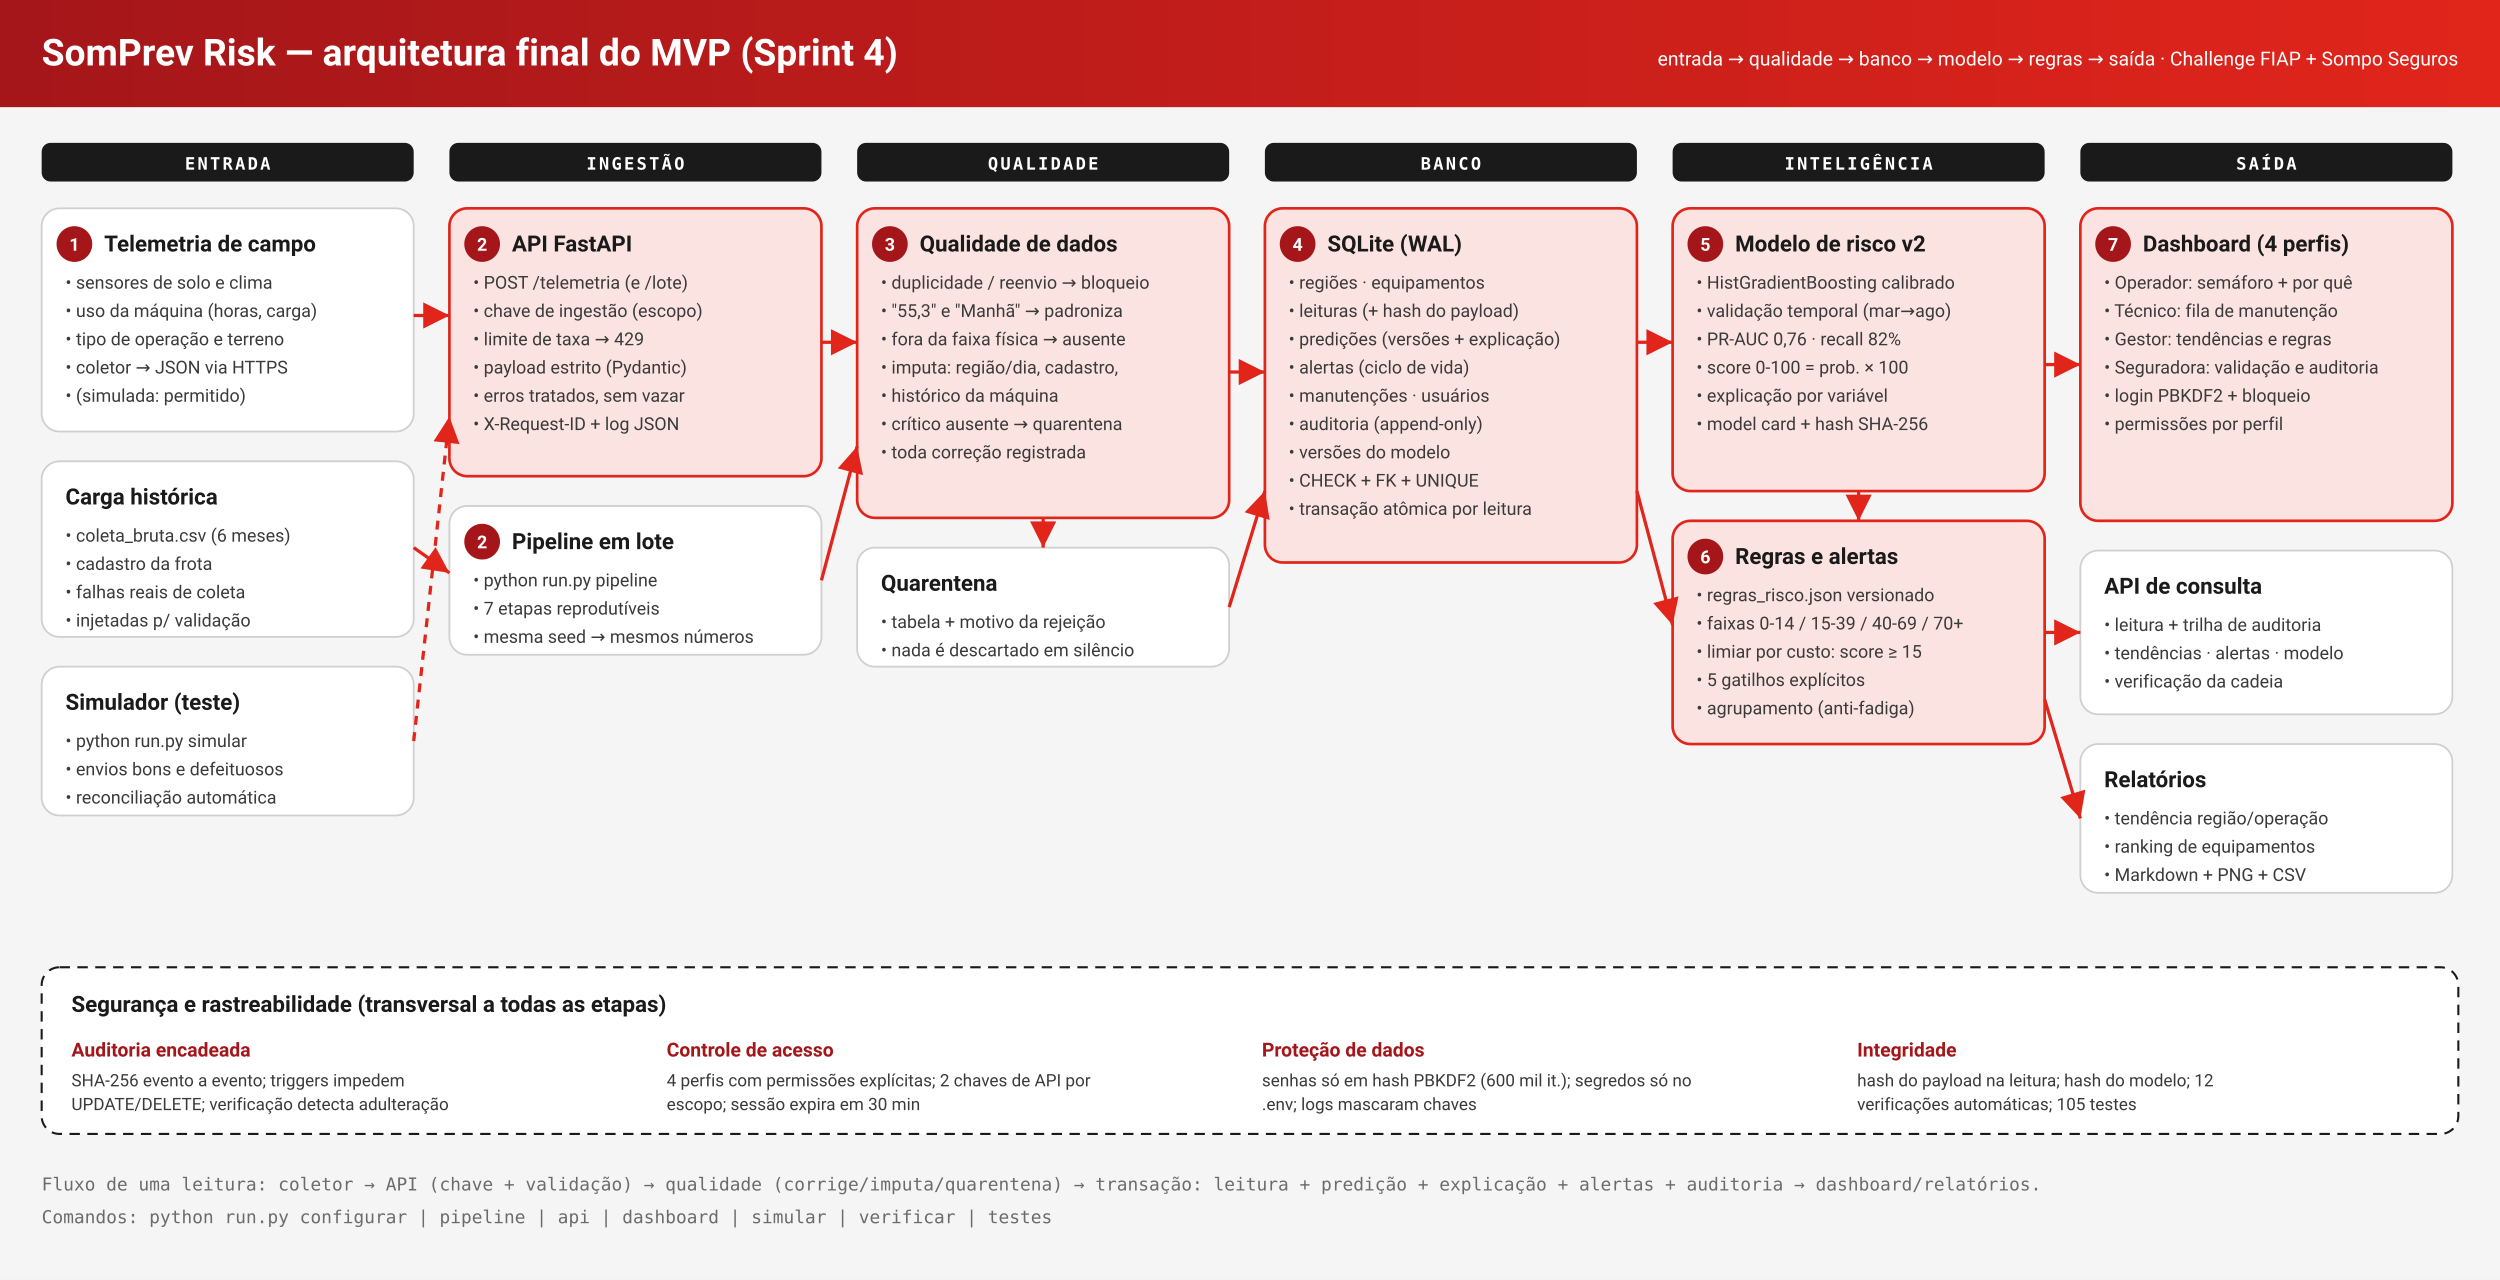
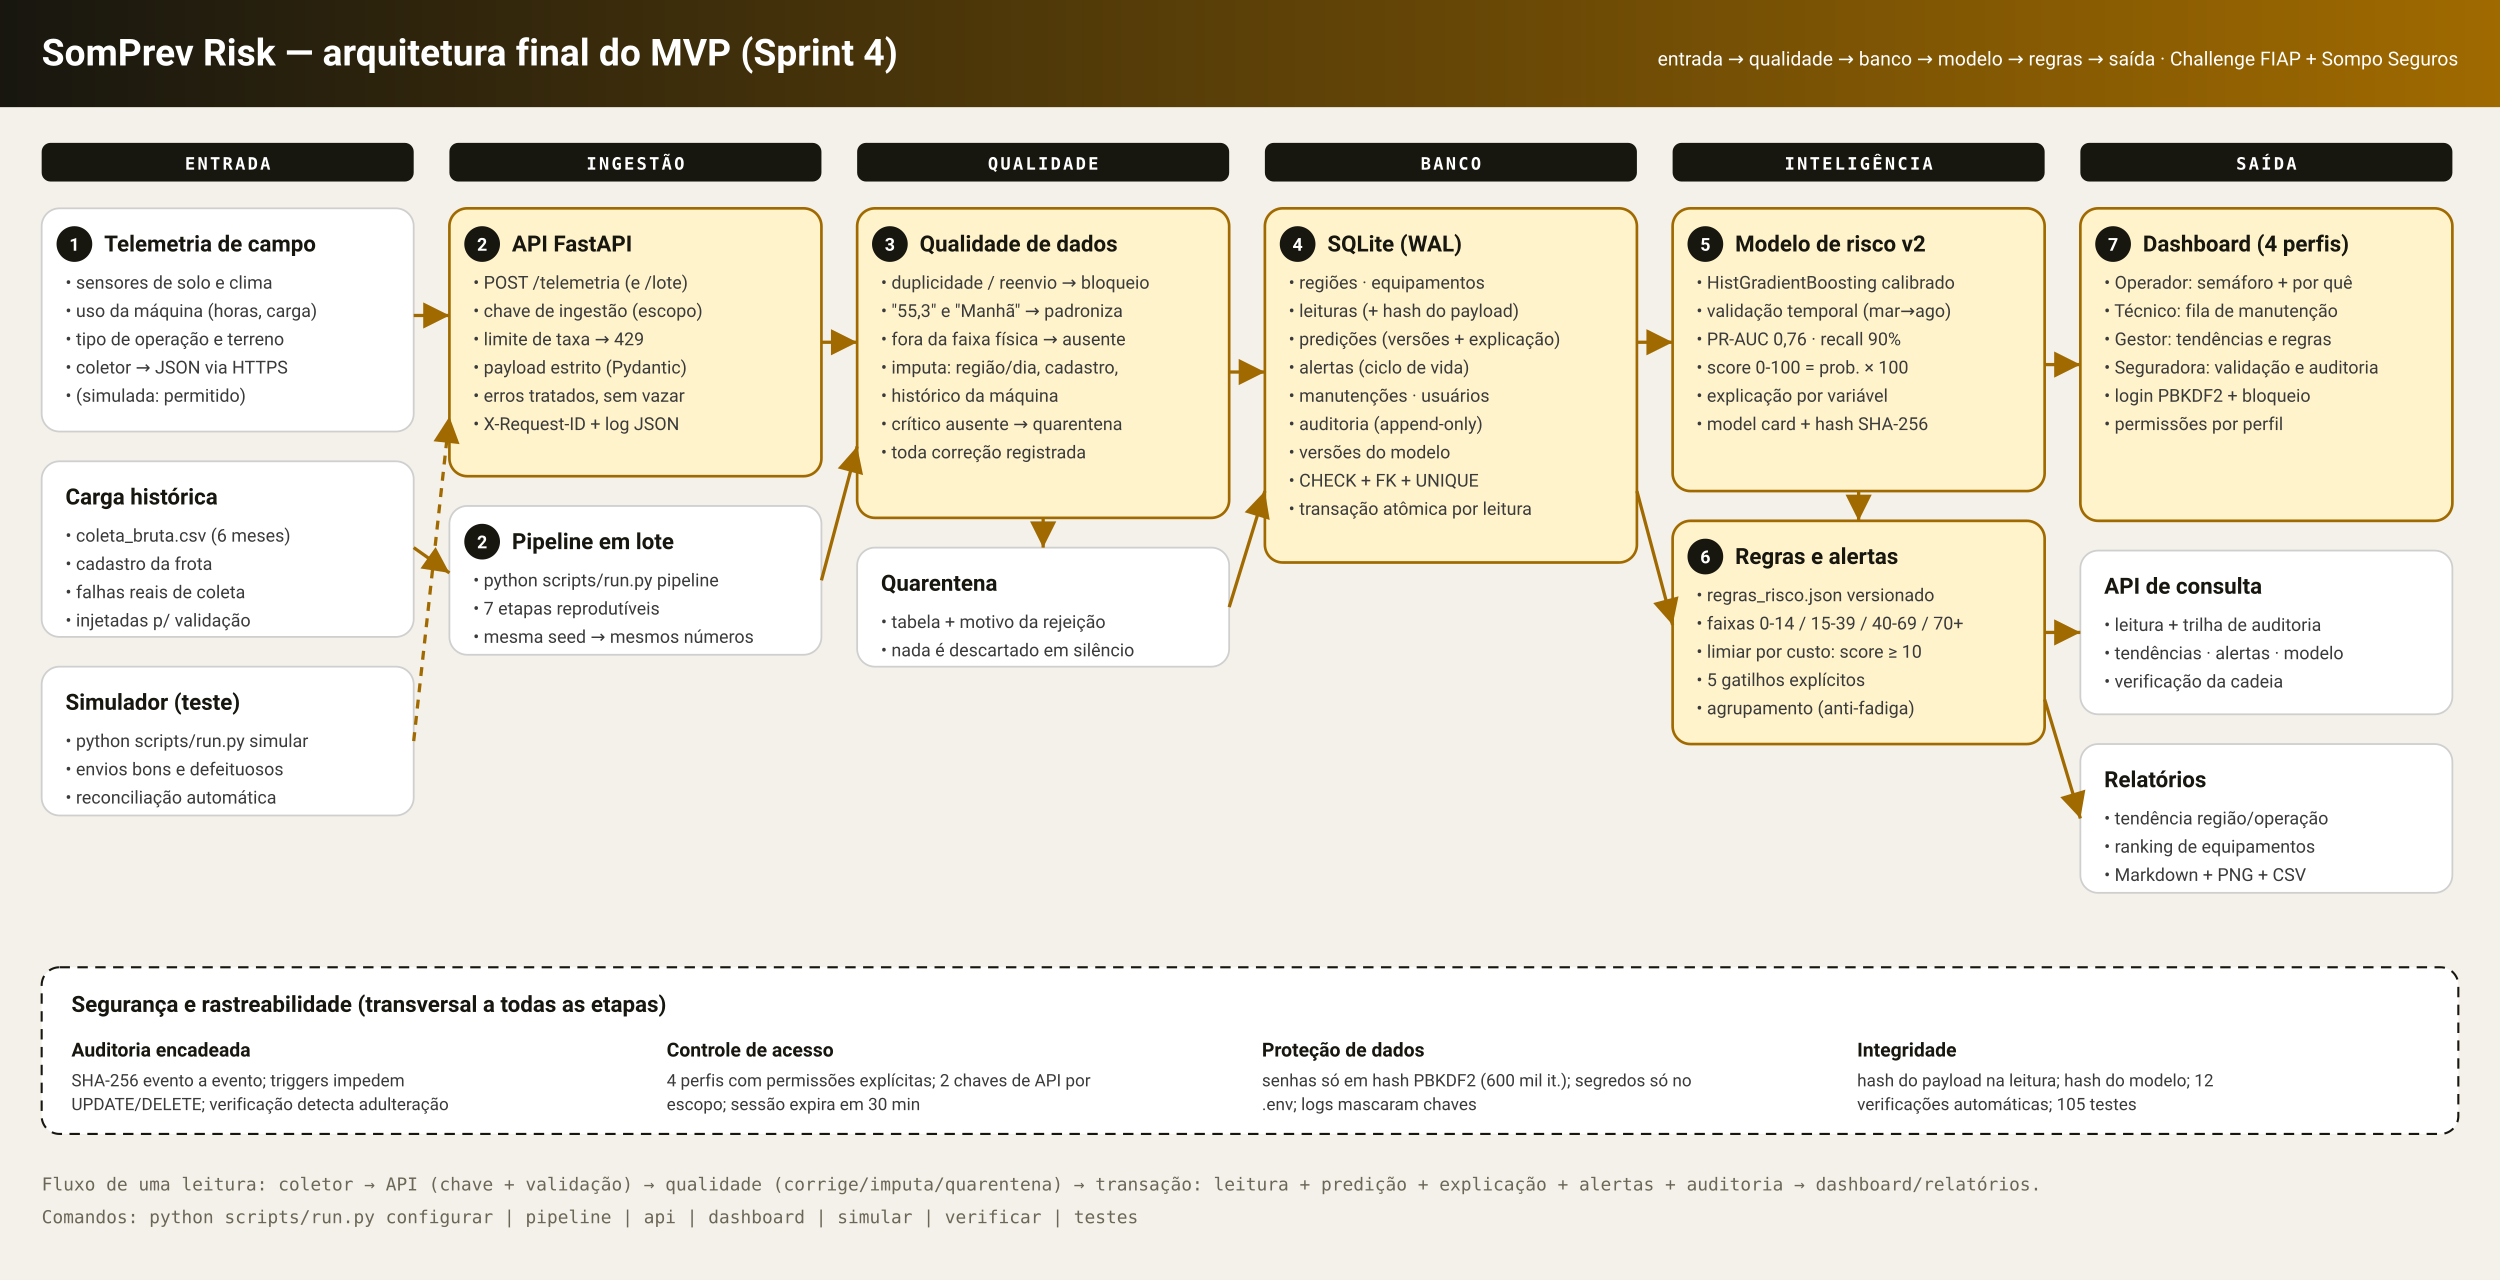
<svg xmlns="http://www.w3.org/2000/svg" viewBox="0 0 1680 860" width="1680" height="860">
  <defs>
    <marker id="ponta" markerWidth="10" markerHeight="10" refX="8" refY="4" orient="auto">
-       <path d="M0,0 L8,4 L0,8 Z" fill="#E1251B" />
+       <path d="M0,0 L8,4 L0,8 Z" fill="#A06A00" />
    </marker>
    <linearGradient id="topo" x1="0" x2="1">
-       <stop offset="0" stop-color="#A4161A" />
-       <stop offset="1" stop-color="#E1251B" />
+       <stop offset="0" stop-color="#17160F" />
+       <stop offset="1" stop-color="#A06A00" />
    </linearGradient>
  </defs>
-   <rect width="1680" height="860" fill="#F5F5F5" />
+   <rect width="1680" height="860" fill="#F3F1E9" />
  <rect width="1680" height="72" fill="url(#topo)" />
  <text x="28" y="44" font-family="Roboto, 'Noto Sans', 'DejaVu Sans', Arial, sans-serif" font-size="25" font-weight="700" fill="#fff">SomPrev Risk — arquitetura final do MVP (Sprint 4)</text>
  <text x="1652" y="44" text-anchor="end" font-family="Roboto, 'Noto Sans', 'DejaVu Sans', Arial, sans-serif" font-size="13" fill="#fff">entrada → qualidade → banco → modelo → regras → saída · Challenge FIAP + Sompo Seguros</text>
-   <rect x="28" y="96" width="250" height="26" rx="6" fill="#1A1A1A" />
+   <rect x="28" y="96" width="250" height="26" rx="6" fill="#17160F" />
  <text x="153.0" y="114" text-anchor="middle" font-family="'Roboto Mono', 'DejaVu Sans Mono', monospace" font-size="11.5" font-weight="700" fill="#fff" letter-spacing="1.5">ENTRADA</text>
-   <rect x="302" y="96" width="250" height="26" rx="6" fill="#1A1A1A" />
+   <rect x="302" y="96" width="250" height="26" rx="6" fill="#17160F" />
  <text x="427.0" y="114" text-anchor="middle" font-family="'Roboto Mono', 'DejaVu Sans Mono', monospace" font-size="11.5" font-weight="700" fill="#fff" letter-spacing="1.5">INGESTÃO</text>
-   <rect x="576" y="96" width="250" height="26" rx="6" fill="#1A1A1A" />
+   <rect x="576" y="96" width="250" height="26" rx="6" fill="#17160F" />
  <text x="701.0" y="114" text-anchor="middle" font-family="'Roboto Mono', 'DejaVu Sans Mono', monospace" font-size="11.5" font-weight="700" fill="#fff" letter-spacing="1.5">QUALIDADE</text>
-   <rect x="850" y="96" width="250" height="26" rx="6" fill="#1A1A1A" />
+   <rect x="850" y="96" width="250" height="26" rx="6" fill="#17160F" />
  <text x="975.0" y="114" text-anchor="middle" font-family="'Roboto Mono', 'DejaVu Sans Mono', monospace" font-size="11.5" font-weight="700" fill="#fff" letter-spacing="1.5">BANCO</text>
-   <rect x="1124" y="96" width="250" height="26" rx="6" fill="#1A1A1A" />
+   <rect x="1124" y="96" width="250" height="26" rx="6" fill="#17160F" />
  <text x="1249.0" y="114" text-anchor="middle" font-family="'Roboto Mono', 'DejaVu Sans Mono', monospace" font-size="11.5" font-weight="700" fill="#fff" letter-spacing="1.5">INTELIGÊNCIA</text>
-   <rect x="1398" y="96" width="250" height="26" rx="6" fill="#1A1A1A" />
+   <rect x="1398" y="96" width="250" height="26" rx="6" fill="#17160F" />
  <text x="1523.0" y="114" text-anchor="middle" font-family="'Roboto Mono', 'DejaVu Sans Mono', monospace" font-size="11.5" font-weight="700" fill="#fff" letter-spacing="1.5">SAÍDA</text>
  <rect x="28" y="140" width="250" height="150" rx="12" fill="#FFFFFF" stroke="#CFCFCF" stroke-width="1.2" />
-   <circle cx="50" cy="164" r="12" fill="#A4161A" />
+   <circle cx="50" cy="164" r="12" fill="#17160F" />
  <text x="50" y="168.5" text-anchor="middle" font-family="Roboto, 'Noto Sans', 'DejaVu Sans', Arial, sans-serif" font-size="12" font-weight="700" fill="#fff">1</text>
-   <text x="70" y="169" font-family="Roboto, 'Noto Sans', 'DejaVu Sans', Arial, sans-serif" font-size="15" font-weight="700" fill="#1A1A1A">Telemetria de campo</text>
+   <text x="70" y="169" font-family="Roboto, 'Noto Sans', 'DejaVu Sans', Arial, sans-serif" font-size="15" font-weight="700" fill="#17160F">Telemetria de campo</text>
  <text x="44" y="194" font-family="Roboto, 'Noto Sans', 'DejaVu Sans', Arial, sans-serif" font-size="12" fill="#3A3A3A">• sensores de solo e clima</text>
  <text x="44" y="213" font-family="Roboto, 'Noto Sans', 'DejaVu Sans', Arial, sans-serif" font-size="12" fill="#3A3A3A">• uso da máquina (horas, carga)</text>
  <text x="44" y="232" font-family="Roboto, 'Noto Sans', 'DejaVu Sans', Arial, sans-serif" font-size="12" fill="#3A3A3A">• tipo de operação e terreno</text>
  <text x="44" y="251" font-family="Roboto, 'Noto Sans', 'DejaVu Sans', Arial, sans-serif" font-size="12" fill="#3A3A3A">• coletor → JSON via HTTPS</text>
  <text x="44" y="270" font-family="Roboto, 'Noto Sans', 'DejaVu Sans', Arial, sans-serif" font-size="12" fill="#3A3A3A">• (simulada: permitido)</text>
  <rect x="28" y="310" width="250" height="118" rx="12" fill="#FFFFFF" stroke="#CFCFCF" stroke-width="1.2" />
-   <text x="44" y="339" font-family="Roboto, 'Noto Sans', 'DejaVu Sans', Arial, sans-serif" font-size="15" font-weight="700" fill="#1A1A1A">Carga histórica</text>
+   <text x="44" y="339" font-family="Roboto, 'Noto Sans', 'DejaVu Sans', Arial, sans-serif" font-size="15" font-weight="700" fill="#17160F">Carga histórica</text>
  <text x="44" y="364" font-family="Roboto, 'Noto Sans', 'DejaVu Sans', Arial, sans-serif" font-size="12" fill="#3A3A3A">• coleta_bruta.csv (6 meses)</text>
  <text x="44" y="383" font-family="Roboto, 'Noto Sans', 'DejaVu Sans', Arial, sans-serif" font-size="12" fill="#3A3A3A">• cadastro da frota</text>
  <text x="44" y="402" font-family="Roboto, 'Noto Sans', 'DejaVu Sans', Arial, sans-serif" font-size="12" fill="#3A3A3A">• falhas reais de coleta</text>
  <text x="44" y="421" font-family="Roboto, 'Noto Sans', 'DejaVu Sans', Arial, sans-serif" font-size="12" fill="#3A3A3A">• injetadas p/ validação</text>
  <rect x="28" y="448" width="250" height="100" rx="12" fill="#FFFFFF" stroke="#CFCFCF" stroke-width="1.2" />
-   <text x="44" y="477" font-family="Roboto, 'Noto Sans', 'DejaVu Sans', Arial, sans-serif" font-size="15" font-weight="700" fill="#1A1A1A">Simulador (teste)</text>
-   <text x="44" y="502" font-family="Roboto, 'Noto Sans', 'DejaVu Sans', Arial, sans-serif" font-size="12" fill="#3A3A3A">• python run.py simular</text>
+   <text x="44" y="477" font-family="Roboto, 'Noto Sans', 'DejaVu Sans', Arial, sans-serif" font-size="15" font-weight="700" fill="#17160F">Simulador (teste)</text>
+   <text x="44" y="502" font-family="Roboto, 'Noto Sans', 'DejaVu Sans', Arial, sans-serif" font-size="12" fill="#3A3A3A">• python scripts/run.py simular</text>
  <text x="44" y="521" font-family="Roboto, 'Noto Sans', 'DejaVu Sans', Arial, sans-serif" font-size="12" fill="#3A3A3A">• envios bons e defeituosos</text>
  <text x="44" y="540" font-family="Roboto, 'Noto Sans', 'DejaVu Sans', Arial, sans-serif" font-size="12" fill="#3A3A3A">• reconciliação automática</text>
-   <rect x="302" y="140" width="250" height="180" rx="12" fill="#FBE3E1" stroke="#E1251B" stroke-width="1.8" />
-   <circle cx="324" cy="164" r="12" fill="#A4161A" />
+   <rect x="302" y="140" width="250" height="180" rx="12" fill="#FFF3CC" stroke="#A06A00" stroke-width="1.8" />
+   <circle cx="324" cy="164" r="12" fill="#17160F" />
  <text x="324" y="168.5" text-anchor="middle" font-family="Roboto, 'Noto Sans', 'DejaVu Sans', Arial, sans-serif" font-size="12" font-weight="700" fill="#fff">2</text>
-   <text x="344" y="169" font-family="Roboto, 'Noto Sans', 'DejaVu Sans', Arial, sans-serif" font-size="15" font-weight="700" fill="#1A1A1A">API FastAPI</text>
+   <text x="344" y="169" font-family="Roboto, 'Noto Sans', 'DejaVu Sans', Arial, sans-serif" font-size="15" font-weight="700" fill="#17160F">API FastAPI</text>
  <text x="318" y="194" font-family="Roboto, 'Noto Sans', 'DejaVu Sans', Arial, sans-serif" font-size="12" fill="#3A3A3A">• POST /telemetria (e /lote)</text>
  <text x="318" y="213" font-family="Roboto, 'Noto Sans', 'DejaVu Sans', Arial, sans-serif" font-size="12" fill="#3A3A3A">• chave de ingestão (escopo)</text>
  <text x="318" y="232" font-family="Roboto, 'Noto Sans', 'DejaVu Sans', Arial, sans-serif" font-size="12" fill="#3A3A3A">• limite de taxa → 429</text>
  <text x="318" y="251" font-family="Roboto, 'Noto Sans', 'DejaVu Sans', Arial, sans-serif" font-size="12" fill="#3A3A3A">• payload estrito (Pydantic)</text>
  <text x="318" y="270" font-family="Roboto, 'Noto Sans', 'DejaVu Sans', Arial, sans-serif" font-size="12" fill="#3A3A3A">• erros tratados, sem vazar</text>
  <text x="318" y="289" font-family="Roboto, 'Noto Sans', 'DejaVu Sans', Arial, sans-serif" font-size="12" fill="#3A3A3A">• X-Request-ID + log JSON</text>
  <rect x="302" y="340" width="250" height="100" rx="12" fill="#FFFFFF" stroke="#CFCFCF" stroke-width="1.2" />
-   <circle cx="324" cy="364" r="12" fill="#A4161A" />
+   <circle cx="324" cy="364" r="12" fill="#17160F" />
  <text x="324" y="368.5" text-anchor="middle" font-family="Roboto, 'Noto Sans', 'DejaVu Sans', Arial, sans-serif" font-size="12" font-weight="700" fill="#fff">2</text>
-   <text x="344" y="369" font-family="Roboto, 'Noto Sans', 'DejaVu Sans', Arial, sans-serif" font-size="15" font-weight="700" fill="#1A1A1A">Pipeline em lote</text>
-   <text x="318" y="394" font-family="Roboto, 'Noto Sans', 'DejaVu Sans', Arial, sans-serif" font-size="12" fill="#3A3A3A">• python run.py pipeline</text>
+   <text x="344" y="369" font-family="Roboto, 'Noto Sans', 'DejaVu Sans', Arial, sans-serif" font-size="15" font-weight="700" fill="#17160F">Pipeline em lote</text>
+   <text x="318" y="394" font-family="Roboto, 'Noto Sans', 'DejaVu Sans', Arial, sans-serif" font-size="12" fill="#3A3A3A">• python scripts/run.py pipeline</text>
  <text x="318" y="413" font-family="Roboto, 'Noto Sans', 'DejaVu Sans', Arial, sans-serif" font-size="12" fill="#3A3A3A">• 7 etapas reprodutíveis</text>
  <text x="318" y="432" font-family="Roboto, 'Noto Sans', 'DejaVu Sans', Arial, sans-serif" font-size="12" fill="#3A3A3A">• mesma seed → mesmos números</text>
-   <rect x="576" y="140" width="250" height="208" rx="12" fill="#FBE3E1" stroke="#E1251B" stroke-width="1.8" />
-   <circle cx="598" cy="164" r="12" fill="#A4161A" />
+   <rect x="576" y="140" width="250" height="208" rx="12" fill="#FFF3CC" stroke="#A06A00" stroke-width="1.8" />
+   <circle cx="598" cy="164" r="12" fill="#17160F" />
  <text x="598" y="168.5" text-anchor="middle" font-family="Roboto, 'Noto Sans', 'DejaVu Sans', Arial, sans-serif" font-size="12" font-weight="700" fill="#fff">3</text>
-   <text x="618" y="169" font-family="Roboto, 'Noto Sans', 'DejaVu Sans', Arial, sans-serif" font-size="15" font-weight="700" fill="#1A1A1A">Qualidade de dados</text>
+   <text x="618" y="169" font-family="Roboto, 'Noto Sans', 'DejaVu Sans', Arial, sans-serif" font-size="15" font-weight="700" fill="#17160F">Qualidade de dados</text>
  <text x="592" y="194" font-family="Roboto, 'Noto Sans', 'DejaVu Sans', Arial, sans-serif" font-size="12" fill="#3A3A3A">• duplicidade / reenvio → bloqueio</text>
  <text x="592" y="213" font-family="Roboto, 'Noto Sans', 'DejaVu Sans', Arial, sans-serif" font-size="12" fill="#3A3A3A">• "55,3" e "Manhã" → padroniza</text>
  <text x="592" y="232" font-family="Roboto, 'Noto Sans', 'DejaVu Sans', Arial, sans-serif" font-size="12" fill="#3A3A3A">• fora da faixa física → ausente</text>
  <text x="592" y="251" font-family="Roboto, 'Noto Sans', 'DejaVu Sans', Arial, sans-serif" font-size="12" fill="#3A3A3A">• imputa: região/dia, cadastro,</text>
  <text x="592" y="270" font-family="Roboto, 'Noto Sans', 'DejaVu Sans', Arial, sans-serif" font-size="12" fill="#3A3A3A">•    histórico da máquina</text>
  <text x="592" y="289" font-family="Roboto, 'Noto Sans', 'DejaVu Sans', Arial, sans-serif" font-size="12" fill="#3A3A3A">• crítico ausente → quarentena</text>
  <text x="592" y="308" font-family="Roboto, 'Noto Sans', 'DejaVu Sans', Arial, sans-serif" font-size="12" fill="#3A3A3A">• toda correção registrada</text>
  <rect x="576" y="368" width="250" height="80" rx="12" fill="#FFFFFF" stroke="#CFCFCF" stroke-width="1.2" />
-   <text x="592" y="397" font-family="Roboto, 'Noto Sans', 'DejaVu Sans', Arial, sans-serif" font-size="15" font-weight="700" fill="#1A1A1A">Quarentena</text>
+   <text x="592" y="397" font-family="Roboto, 'Noto Sans', 'DejaVu Sans', Arial, sans-serif" font-size="15" font-weight="700" fill="#17160F">Quarentena</text>
  <text x="592" y="422" font-family="Roboto, 'Noto Sans', 'DejaVu Sans', Arial, sans-serif" font-size="12" fill="#3A3A3A">• tabela + motivo da rejeição</text>
  <text x="592" y="441" font-family="Roboto, 'Noto Sans', 'DejaVu Sans', Arial, sans-serif" font-size="12" fill="#3A3A3A">• nada é descartado em silêncio</text>
-   <rect x="850" y="140" width="250" height="238" rx="12" fill="#FBE3E1" stroke="#E1251B" stroke-width="1.8" />
-   <circle cx="872" cy="164" r="12" fill="#A4161A" />
+   <rect x="850" y="140" width="250" height="238" rx="12" fill="#FFF3CC" stroke="#A06A00" stroke-width="1.8" />
+   <circle cx="872" cy="164" r="12" fill="#17160F" />
  <text x="872" y="168.5" text-anchor="middle" font-family="Roboto, 'Noto Sans', 'DejaVu Sans', Arial, sans-serif" font-size="12" font-weight="700" fill="#fff">4</text>
-   <text x="892" y="169" font-family="Roboto, 'Noto Sans', 'DejaVu Sans', Arial, sans-serif" font-size="15" font-weight="700" fill="#1A1A1A">SQLite (WAL)</text>
+   <text x="892" y="169" font-family="Roboto, 'Noto Sans', 'DejaVu Sans', Arial, sans-serif" font-size="15" font-weight="700" fill="#17160F">SQLite (WAL)</text>
  <text x="866" y="194" font-family="Roboto, 'Noto Sans', 'DejaVu Sans', Arial, sans-serif" font-size="12" fill="#3A3A3A">• regiões · equipamentos</text>
  <text x="866" y="213" font-family="Roboto, 'Noto Sans', 'DejaVu Sans', Arial, sans-serif" font-size="12" fill="#3A3A3A">• leituras (+ hash do payload)</text>
  <text x="866" y="232" font-family="Roboto, 'Noto Sans', 'DejaVu Sans', Arial, sans-serif" font-size="12" fill="#3A3A3A">• predições (versões + explicação)</text>
  <text x="866" y="251" font-family="Roboto, 'Noto Sans', 'DejaVu Sans', Arial, sans-serif" font-size="12" fill="#3A3A3A">• alertas (ciclo de vida)</text>
  <text x="866" y="270" font-family="Roboto, 'Noto Sans', 'DejaVu Sans', Arial, sans-serif" font-size="12" fill="#3A3A3A">• manutenções · usuários</text>
  <text x="866" y="289" font-family="Roboto, 'Noto Sans', 'DejaVu Sans', Arial, sans-serif" font-size="12" fill="#3A3A3A">• auditoria (append-only)</text>
  <text x="866" y="308" font-family="Roboto, 'Noto Sans', 'DejaVu Sans', Arial, sans-serif" font-size="12" fill="#3A3A3A">• versões do modelo</text>
  <text x="866" y="327" font-family="Roboto, 'Noto Sans', 'DejaVu Sans', Arial, sans-serif" font-size="12" fill="#3A3A3A">• CHECK + FK + UNIQUE</text>
  <text x="866" y="346" font-family="Roboto, 'Noto Sans', 'DejaVu Sans', Arial, sans-serif" font-size="12" fill="#3A3A3A">• transação atômica por leitura</text>
-   <rect x="1124" y="140" width="250" height="190" rx="12" fill="#FBE3E1" stroke="#E1251B" stroke-width="1.8" />
-   <circle cx="1146" cy="164" r="12" fill="#A4161A" />
+   <rect x="1124" y="140" width="250" height="190" rx="12" fill="#FFF3CC" stroke="#A06A00" stroke-width="1.8" />
+   <circle cx="1146" cy="164" r="12" fill="#17160F" />
  <text x="1146" y="168.5" text-anchor="middle" font-family="Roboto, 'Noto Sans', 'DejaVu Sans', Arial, sans-serif" font-size="12" font-weight="700" fill="#fff">5</text>
-   <text x="1166" y="169" font-family="Roboto, 'Noto Sans', 'DejaVu Sans', Arial, sans-serif" font-size="15" font-weight="700" fill="#1A1A1A">Modelo de risco v2</text>
+   <text x="1166" y="169" font-family="Roboto, 'Noto Sans', 'DejaVu Sans', Arial, sans-serif" font-size="15" font-weight="700" fill="#17160F">Modelo de risco v2</text>
  <text x="1140" y="194" font-family="Roboto, 'Noto Sans', 'DejaVu Sans', Arial, sans-serif" font-size="12" fill="#3A3A3A">• HistGradientBoosting calibrado</text>
  <text x="1140" y="213" font-family="Roboto, 'Noto Sans', 'DejaVu Sans', Arial, sans-serif" font-size="12" fill="#3A3A3A">• validação temporal (mar→ago)</text>
-   <text x="1140" y="232" font-family="Roboto, 'Noto Sans', 'DejaVu Sans', Arial, sans-serif" font-size="12" fill="#3A3A3A">• PR-AUC 0,76 · recall 82%</text>
+   <text x="1140" y="232" font-family="Roboto, 'Noto Sans', 'DejaVu Sans', Arial, sans-serif" font-size="12" fill="#3A3A3A">• PR-AUC 0,76 · recall 90%</text>
  <text x="1140" y="251" font-family="Roboto, 'Noto Sans', 'DejaVu Sans', Arial, sans-serif" font-size="12" fill="#3A3A3A">• score 0-100 = prob. × 100</text>
  <text x="1140" y="270" font-family="Roboto, 'Noto Sans', 'DejaVu Sans', Arial, sans-serif" font-size="12" fill="#3A3A3A">• explicação por variável</text>
  <text x="1140" y="289" font-family="Roboto, 'Noto Sans', 'DejaVu Sans', Arial, sans-serif" font-size="12" fill="#3A3A3A">• model card + hash SHA-256</text>
-   <rect x="1124" y="350" width="250" height="150" rx="12" fill="#FBE3E1" stroke="#E1251B" stroke-width="1.8" />
-   <circle cx="1146" cy="374" r="12" fill="#A4161A" />
+   <rect x="1124" y="350" width="250" height="150" rx="12" fill="#FFF3CC" stroke="#A06A00" stroke-width="1.8" />
+   <circle cx="1146" cy="374" r="12" fill="#17160F" />
  <text x="1146" y="378.5" text-anchor="middle" font-family="Roboto, 'Noto Sans', 'DejaVu Sans', Arial, sans-serif" font-size="12" font-weight="700" fill="#fff">6</text>
-   <text x="1166" y="379" font-family="Roboto, 'Noto Sans', 'DejaVu Sans', Arial, sans-serif" font-size="15" font-weight="700" fill="#1A1A1A">Regras e alertas</text>
+   <text x="1166" y="379" font-family="Roboto, 'Noto Sans', 'DejaVu Sans', Arial, sans-serif" font-size="15" font-weight="700" fill="#17160F">Regras e alertas</text>
  <text x="1140" y="404" font-family="Roboto, 'Noto Sans', 'DejaVu Sans', Arial, sans-serif" font-size="12" fill="#3A3A3A">• regras_risco.json versionado</text>
  <text x="1140" y="423" font-family="Roboto, 'Noto Sans', 'DejaVu Sans', Arial, sans-serif" font-size="12" fill="#3A3A3A">• faixas 0-14 / 15-39 / 40-69 / 70+</text>
-   <text x="1140" y="442" font-family="Roboto, 'Noto Sans', 'DejaVu Sans', Arial, sans-serif" font-size="12" fill="#3A3A3A">• limiar por custo: score ≥ 15</text>
+   <text x="1140" y="442" font-family="Roboto, 'Noto Sans', 'DejaVu Sans', Arial, sans-serif" font-size="12" fill="#3A3A3A">• limiar por custo: score ≥ 10</text>
  <text x="1140" y="461" font-family="Roboto, 'Noto Sans', 'DejaVu Sans', Arial, sans-serif" font-size="12" fill="#3A3A3A">• 5 gatilhos explícitos</text>
  <text x="1140" y="480" font-family="Roboto, 'Noto Sans', 'DejaVu Sans', Arial, sans-serif" font-size="12" fill="#3A3A3A">• agrupamento (anti-fadiga)</text>
-   <rect x="1398" y="140" width="250" height="210" rx="12" fill="#FBE3E1" stroke="#E1251B" stroke-width="1.8" />
-   <circle cx="1420" cy="164" r="12" fill="#A4161A" />
+   <rect x="1398" y="140" width="250" height="210" rx="12" fill="#FFF3CC" stroke="#A06A00" stroke-width="1.8" />
+   <circle cx="1420" cy="164" r="12" fill="#17160F" />
  <text x="1420" y="168.5" text-anchor="middle" font-family="Roboto, 'Noto Sans', 'DejaVu Sans', Arial, sans-serif" font-size="12" font-weight="700" fill="#fff">7</text>
-   <text x="1440" y="169" font-family="Roboto, 'Noto Sans', 'DejaVu Sans', Arial, sans-serif" font-size="15" font-weight="700" fill="#1A1A1A">Dashboard (4 perfis)</text>
+   <text x="1440" y="169" font-family="Roboto, 'Noto Sans', 'DejaVu Sans', Arial, sans-serif" font-size="15" font-weight="700" fill="#17160F">Dashboard (4 perfis)</text>
  <text x="1414" y="194" font-family="Roboto, 'Noto Sans', 'DejaVu Sans', Arial, sans-serif" font-size="12" fill="#3A3A3A">• Operador: semáforo + por quê</text>
  <text x="1414" y="213" font-family="Roboto, 'Noto Sans', 'DejaVu Sans', Arial, sans-serif" font-size="12" fill="#3A3A3A">• Técnico: fila de manutenção</text>
  <text x="1414" y="232" font-family="Roboto, 'Noto Sans', 'DejaVu Sans', Arial, sans-serif" font-size="12" fill="#3A3A3A">• Gestor: tendências e regras</text>
  <text x="1414" y="251" font-family="Roboto, 'Noto Sans', 'DejaVu Sans', Arial, sans-serif" font-size="12" fill="#3A3A3A">• Seguradora: validação e auditoria</text>
  <text x="1414" y="270" font-family="Roboto, 'Noto Sans', 'DejaVu Sans', Arial, sans-serif" font-size="12" fill="#3A3A3A">• login PBKDF2 + bloqueio</text>
  <text x="1414" y="289" font-family="Roboto, 'Noto Sans', 'DejaVu Sans', Arial, sans-serif" font-size="12" fill="#3A3A3A">• permissões por perfil</text>
  <rect x="1398" y="370" width="250" height="110" rx="12" fill="#FFFFFF" stroke="#CFCFCF" stroke-width="1.2" />
-   <text x="1414" y="399" font-family="Roboto, 'Noto Sans', 'DejaVu Sans', Arial, sans-serif" font-size="15" font-weight="700" fill="#1A1A1A">API de consulta</text>
+   <text x="1414" y="399" font-family="Roboto, 'Noto Sans', 'DejaVu Sans', Arial, sans-serif" font-size="15" font-weight="700" fill="#17160F">API de consulta</text>
  <text x="1414" y="424" font-family="Roboto, 'Noto Sans', 'DejaVu Sans', Arial, sans-serif" font-size="12" fill="#3A3A3A">• leitura + trilha de auditoria</text>
  <text x="1414" y="443" font-family="Roboto, 'Noto Sans', 'DejaVu Sans', Arial, sans-serif" font-size="12" fill="#3A3A3A">• tendências · alertas · modelo</text>
  <text x="1414" y="462" font-family="Roboto, 'Noto Sans', 'DejaVu Sans', Arial, sans-serif" font-size="12" fill="#3A3A3A">• verificação da cadeia</text>
  <rect x="1398" y="500" width="250" height="100" rx="12" fill="#FFFFFF" stroke="#CFCFCF" stroke-width="1.2" />
-   <text x="1414" y="529" font-family="Roboto, 'Noto Sans', 'DejaVu Sans', Arial, sans-serif" font-size="15" font-weight="700" fill="#1A1A1A">Relatórios</text>
+   <text x="1414" y="529" font-family="Roboto, 'Noto Sans', 'DejaVu Sans', Arial, sans-serif" font-size="15" font-weight="700" fill="#17160F">Relatórios</text>
  <text x="1414" y="554" font-family="Roboto, 'Noto Sans', 'DejaVu Sans', Arial, sans-serif" font-size="12" fill="#3A3A3A">• tendência região/operação</text>
  <text x="1414" y="573" font-family="Roboto, 'Noto Sans', 'DejaVu Sans', Arial, sans-serif" font-size="12" fill="#3A3A3A">• ranking de equipamentos</text>
  <text x="1414" y="592" font-family="Roboto, 'Noto Sans', 'DejaVu Sans', Arial, sans-serif" font-size="12" fill="#3A3A3A">• Markdown + PNG + CSV</text>
-   <path d="M 278 212 L 302 212" stroke="#E1251B" stroke-width="2.2" fill="none" marker-end="url(#ponta)" />
-   <path d="M 278 368 L 302 385" stroke="#E1251B" stroke-width="2.2" fill="none" marker-end="url(#ponta)" />
-   <path d="M 278 498 L 302 280" stroke="#E1251B" stroke-width="2.2" fill="none" stroke-dasharray="6 5" marker-end="url(#ponta)" />
-   <path d="M 552 230 L 576 230" stroke="#E1251B" stroke-width="2.2" fill="none" marker-end="url(#ponta)" />
-   <path d="M 552 390 L 576 300" stroke="#E1251B" stroke-width="2.2" fill="none" marker-end="url(#ponta)" />
-   <path d="M 701.0 348 L 701.0 368" stroke="#E1251B" stroke-width="2.2" fill="none" marker-end="url(#ponta)" />
-   <path d="M 826 250 L 850 250" stroke="#E1251B" stroke-width="2.2" fill="none" marker-end="url(#ponta)" />
-   <path d="M 826 408 L 850 330" stroke="#E1251B" stroke-width="2.2" fill="none" marker-end="url(#ponta)" />
-   <path d="M 1100 230 L 1124 230" stroke="#E1251B" stroke-width="2.2" fill="none" marker-end="url(#ponta)" />
-   <path d="M 1249.0 330 L 1249.0 350" stroke="#E1251B" stroke-width="2.2" fill="none" marker-end="url(#ponta)" />
-   <path d="M 1100 330 L 1124 420" stroke="#E1251B" stroke-width="2.2" fill="none" marker-end="url(#ponta)" />
-   <path d="M 1374 245 L 1398 245" stroke="#E1251B" stroke-width="2.2" fill="none" marker-end="url(#ponta)" />
-   <path d="M 1374 425 L 1398 425" stroke="#E1251B" stroke-width="2.2" fill="none" marker-end="url(#ponta)" />
-   <path d="M 1374 470 L 1398 550" stroke="#E1251B" stroke-width="2.2" fill="none" marker-end="url(#ponta)" />
-   <rect x="28" y="650" width="1624" height="112" rx="12" fill="#FFFFFF" stroke="#1A1A1A" stroke-width="1.4" stroke-dasharray="7 5" />
-   <text x="48" y="680" font-family="Roboto, 'Noto Sans', 'DejaVu Sans', Arial, sans-serif" font-size="15" font-weight="700" fill="#1A1A1A">Segurança e rastreabilidade (transversal a todas as etapas)</text>
-   <text x="48" y="710" font-family="Roboto, 'Noto Sans', 'DejaVu Sans', Arial, sans-serif" font-size="13" font-weight="700" fill="#A4161A">Auditoria encadeada</text>
+   <path d="M 278 212 L 302 212" stroke="#A06A00" stroke-width="2.2" fill="none" marker-end="url(#ponta)" />
+   <path d="M 278 368 L 302 385" stroke="#A06A00" stroke-width="2.2" fill="none" marker-end="url(#ponta)" />
+   <path d="M 278 498 L 302 280" stroke="#A06A00" stroke-width="2.2" fill="none" stroke-dasharray="6 5" marker-end="url(#ponta)" />
+   <path d="M 552 230 L 576 230" stroke="#A06A00" stroke-width="2.2" fill="none" marker-end="url(#ponta)" />
+   <path d="M 552 390 L 576 300" stroke="#A06A00" stroke-width="2.2" fill="none" marker-end="url(#ponta)" />
+   <path d="M 701.0 348 L 701.0 368" stroke="#A06A00" stroke-width="2.2" fill="none" marker-end="url(#ponta)" />
+   <path d="M 826 250 L 850 250" stroke="#A06A00" stroke-width="2.2" fill="none" marker-end="url(#ponta)" />
+   <path d="M 826 408 L 850 330" stroke="#A06A00" stroke-width="2.2" fill="none" marker-end="url(#ponta)" />
+   <path d="M 1100 230 L 1124 230" stroke="#A06A00" stroke-width="2.2" fill="none" marker-end="url(#ponta)" />
+   <path d="M 1249.0 330 L 1249.0 350" stroke="#A06A00" stroke-width="2.2" fill="none" marker-end="url(#ponta)" />
+   <path d="M 1100 330 L 1124 420" stroke="#A06A00" stroke-width="2.2" fill="none" marker-end="url(#ponta)" />
+   <path d="M 1374 245 L 1398 245" stroke="#A06A00" stroke-width="2.2" fill="none" marker-end="url(#ponta)" />
+   <path d="M 1374 425 L 1398 425" stroke="#A06A00" stroke-width="2.2" fill="none" marker-end="url(#ponta)" />
+   <path d="M 1374 470 L 1398 550" stroke="#A06A00" stroke-width="2.2" fill="none" marker-end="url(#ponta)" />
+   <rect x="28" y="650" width="1624" height="112" rx="12" fill="#FFFFFF" stroke="#17160F" stroke-width="1.4" stroke-dasharray="7 5" />
+   <text x="48" y="680" font-family="Roboto, 'Noto Sans', 'DejaVu Sans', Arial, sans-serif" font-size="15" font-weight="700" fill="#17160F">Segurança e rastreabilidade (transversal a todas as etapas)</text>
+   <text x="48" y="710" font-family="Roboto, 'Noto Sans', 'DejaVu Sans', Arial, sans-serif" font-size="13" font-weight="700" fill="#17160F">Auditoria encadeada</text>
  <text x="48" y="730" font-family="Roboto, 'Noto Sans', 'DejaVu Sans', Arial, sans-serif" font-size="11.5" fill="#3A3A3A">SHA-256 evento a evento; triggers impedem</text>
  <text x="48" y="746" font-family="Roboto, 'Noto Sans', 'DejaVu Sans', Arial, sans-serif" font-size="11.5" fill="#3A3A3A">UPDATE/DELETE; verificação detecta adulteração</text>
-   <text x="448" y="710" font-family="Roboto, 'Noto Sans', 'DejaVu Sans', Arial, sans-serif" font-size="13" font-weight="700" fill="#A4161A">Controle de acesso</text>
+   <text x="448" y="710" font-family="Roboto, 'Noto Sans', 'DejaVu Sans', Arial, sans-serif" font-size="13" font-weight="700" fill="#17160F">Controle de acesso</text>
  <text x="448" y="730" font-family="Roboto, 'Noto Sans', 'DejaVu Sans', Arial, sans-serif" font-size="11.5" fill="#3A3A3A">4 perfis com permissões explícitas; 2 chaves de API por</text>
  <text x="448" y="746" font-family="Roboto, 'Noto Sans', 'DejaVu Sans', Arial, sans-serif" font-size="11.5" fill="#3A3A3A">escopo; sessão expira em 30 min</text>
-   <text x="848" y="710" font-family="Roboto, 'Noto Sans', 'DejaVu Sans', Arial, sans-serif" font-size="13" font-weight="700" fill="#A4161A">Proteção de dados</text>
+   <text x="848" y="710" font-family="Roboto, 'Noto Sans', 'DejaVu Sans', Arial, sans-serif" font-size="13" font-weight="700" fill="#17160F">Proteção de dados</text>
  <text x="848" y="730" font-family="Roboto, 'Noto Sans', 'DejaVu Sans', Arial, sans-serif" font-size="11.5" fill="#3A3A3A">senhas só em hash PBKDF2 (600 mil it.); segredos só no</text>
  <text x="848" y="746" font-family="Roboto, 'Noto Sans', 'DejaVu Sans', Arial, sans-serif" font-size="11.5" fill="#3A3A3A">.env; logs mascaram chaves</text>
-   <text x="1248" y="710" font-family="Roboto, 'Noto Sans', 'DejaVu Sans', Arial, sans-serif" font-size="13" font-weight="700" fill="#A4161A">Integridade</text>
+   <text x="1248" y="710" font-family="Roboto, 'Noto Sans', 'DejaVu Sans', Arial, sans-serif" font-size="13" font-weight="700" fill="#17160F">Integridade</text>
  <text x="1248" y="730" font-family="Roboto, 'Noto Sans', 'DejaVu Sans', Arial, sans-serif" font-size="11.5" fill="#3A3A3A">hash do payload na leitura; hash do modelo; 12</text>
  <text x="1248" y="746" font-family="Roboto, 'Noto Sans', 'DejaVu Sans', Arial, sans-serif" font-size="11.5" fill="#3A3A3A">verificações automáticas; 105 testes</text>
-   <text x="28" y="800" font-family="'Roboto Mono', 'DejaVu Sans Mono', monospace" font-size="12" fill="#6B6B6B">Fluxo de uma leitura: coletor → API (chave + validação) → qualidade (corrige/imputa/quarentena) → transação: leitura + predição + explicação + alertas + auditoria → dashboard/relatórios.</text>
-   <text x="28" y="822" font-family="'Roboto Mono', 'DejaVu Sans Mono', monospace" font-size="12" fill="#6B6B6B">Comandos: python run.py configurar | pipeline | api | dashboard | simular | verificar | testes</text>
+   <text x="28" y="800" font-family="'Roboto Mono', 'DejaVu Sans Mono', monospace" font-size="12" fill="#6B6657">Fluxo de uma leitura: coletor → API (chave + validação) → qualidade (corrige/imputa/quarentena) → transação: leitura + predição + explicação + alertas + auditoria → dashboard/relatórios.</text>
+   <text x="28" y="822" font-family="'Roboto Mono', 'DejaVu Sans Mono', monospace" font-size="12" fill="#6B6657">Comandos: python scripts/run.py configurar | pipeline | api | dashboard | simular | verificar | testes</text>
</svg>
